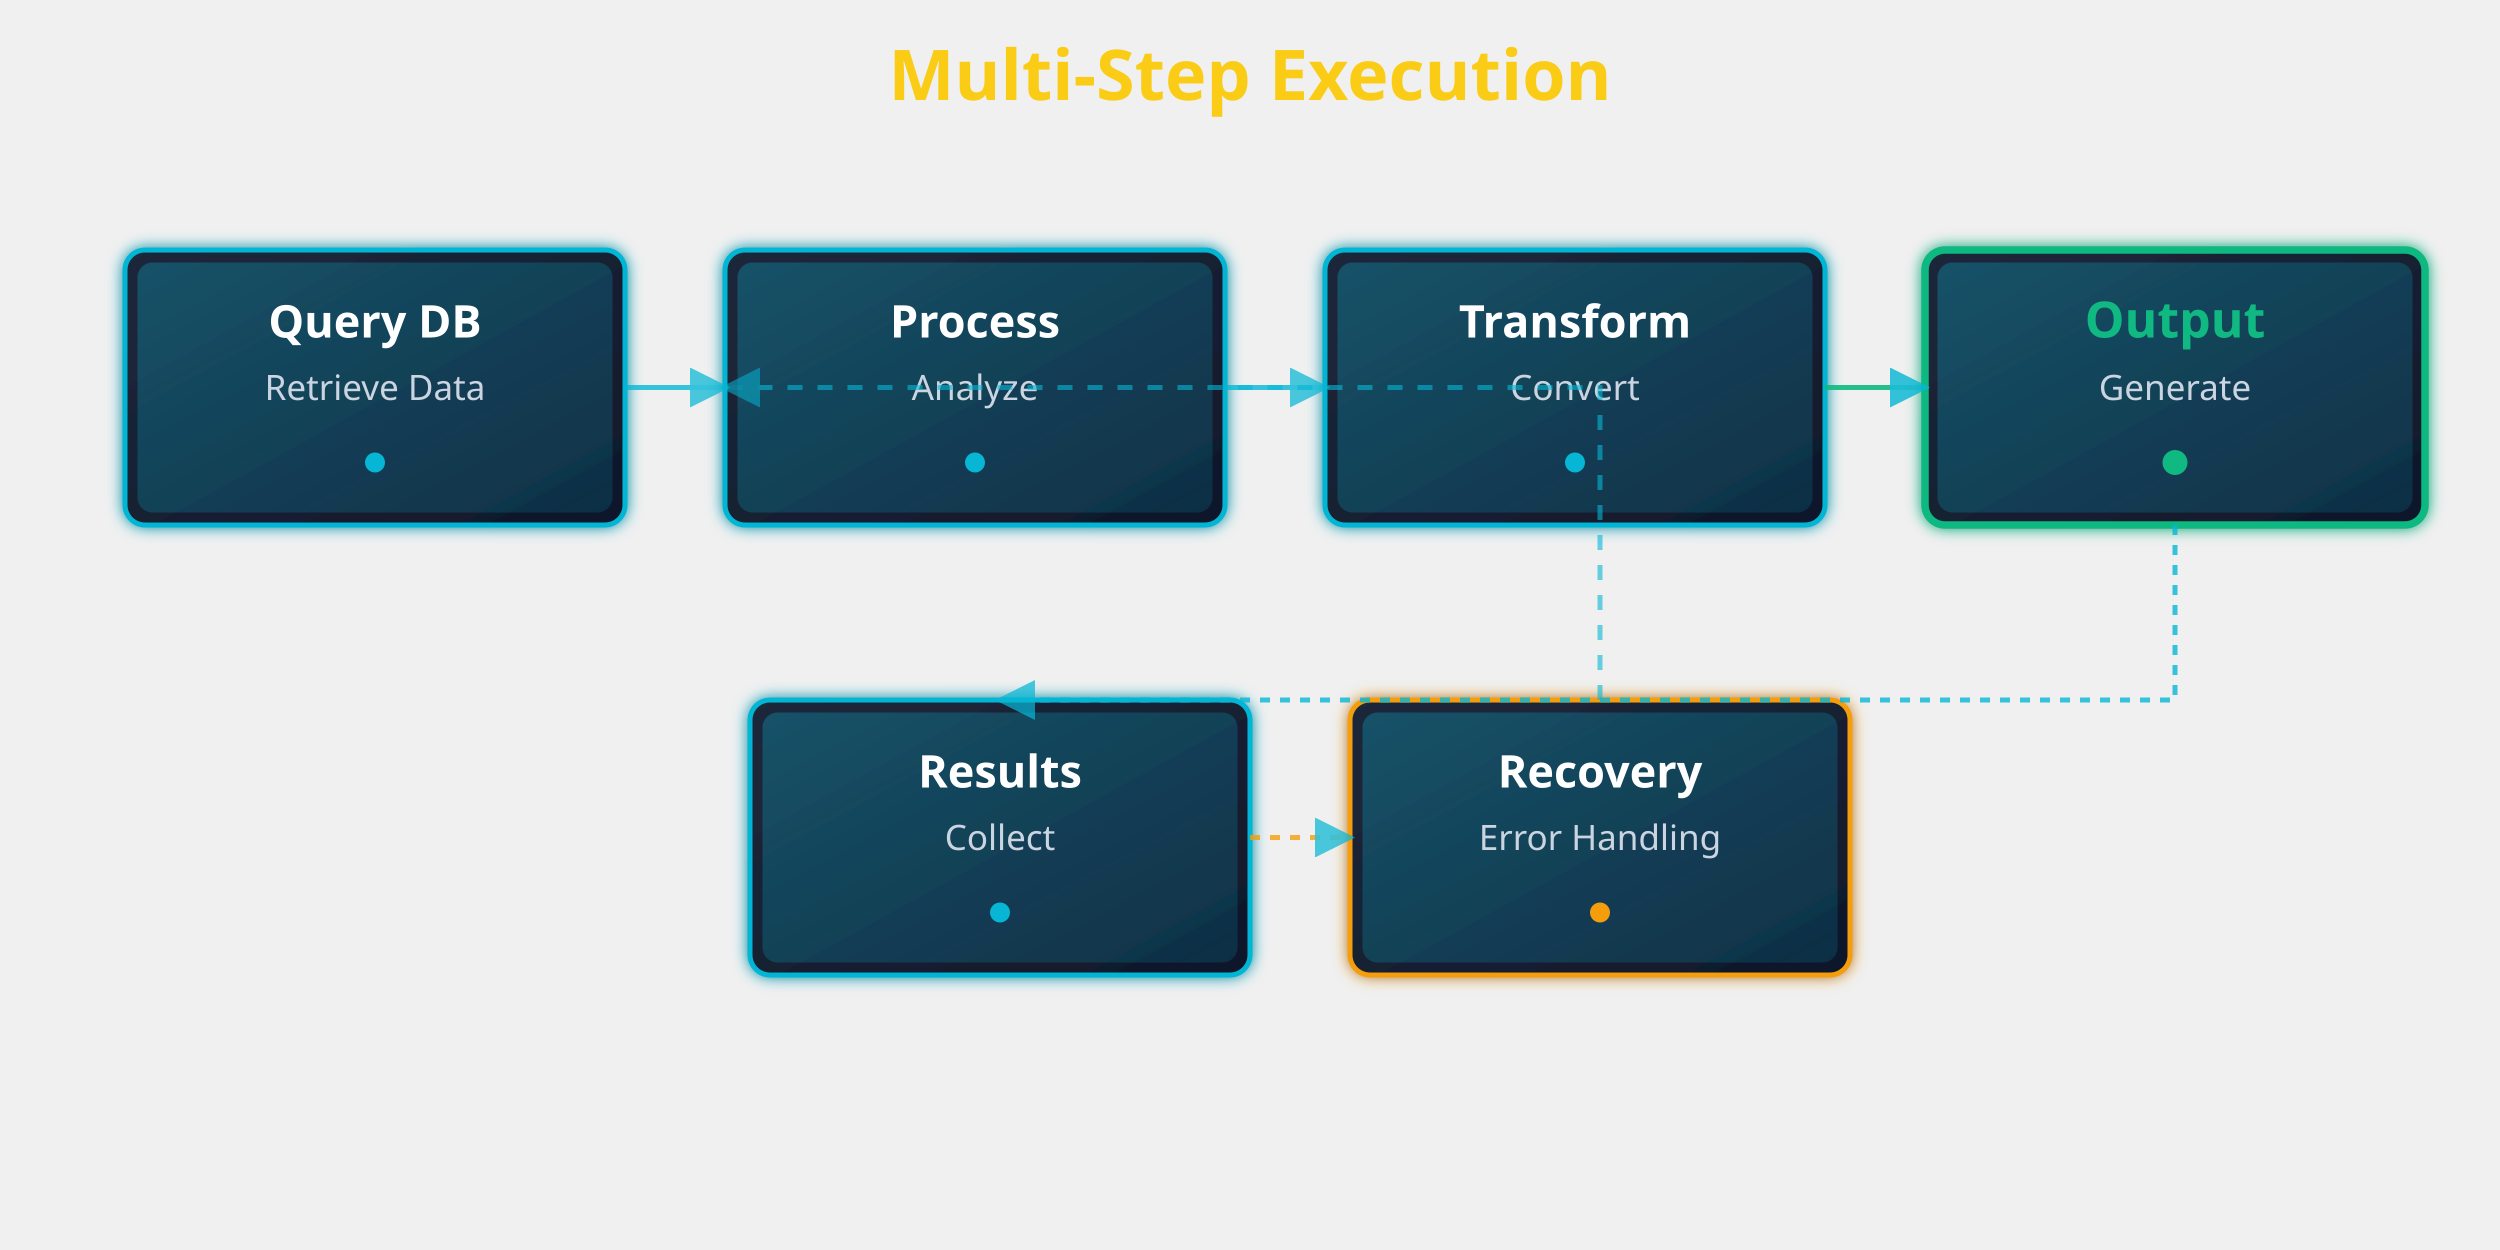
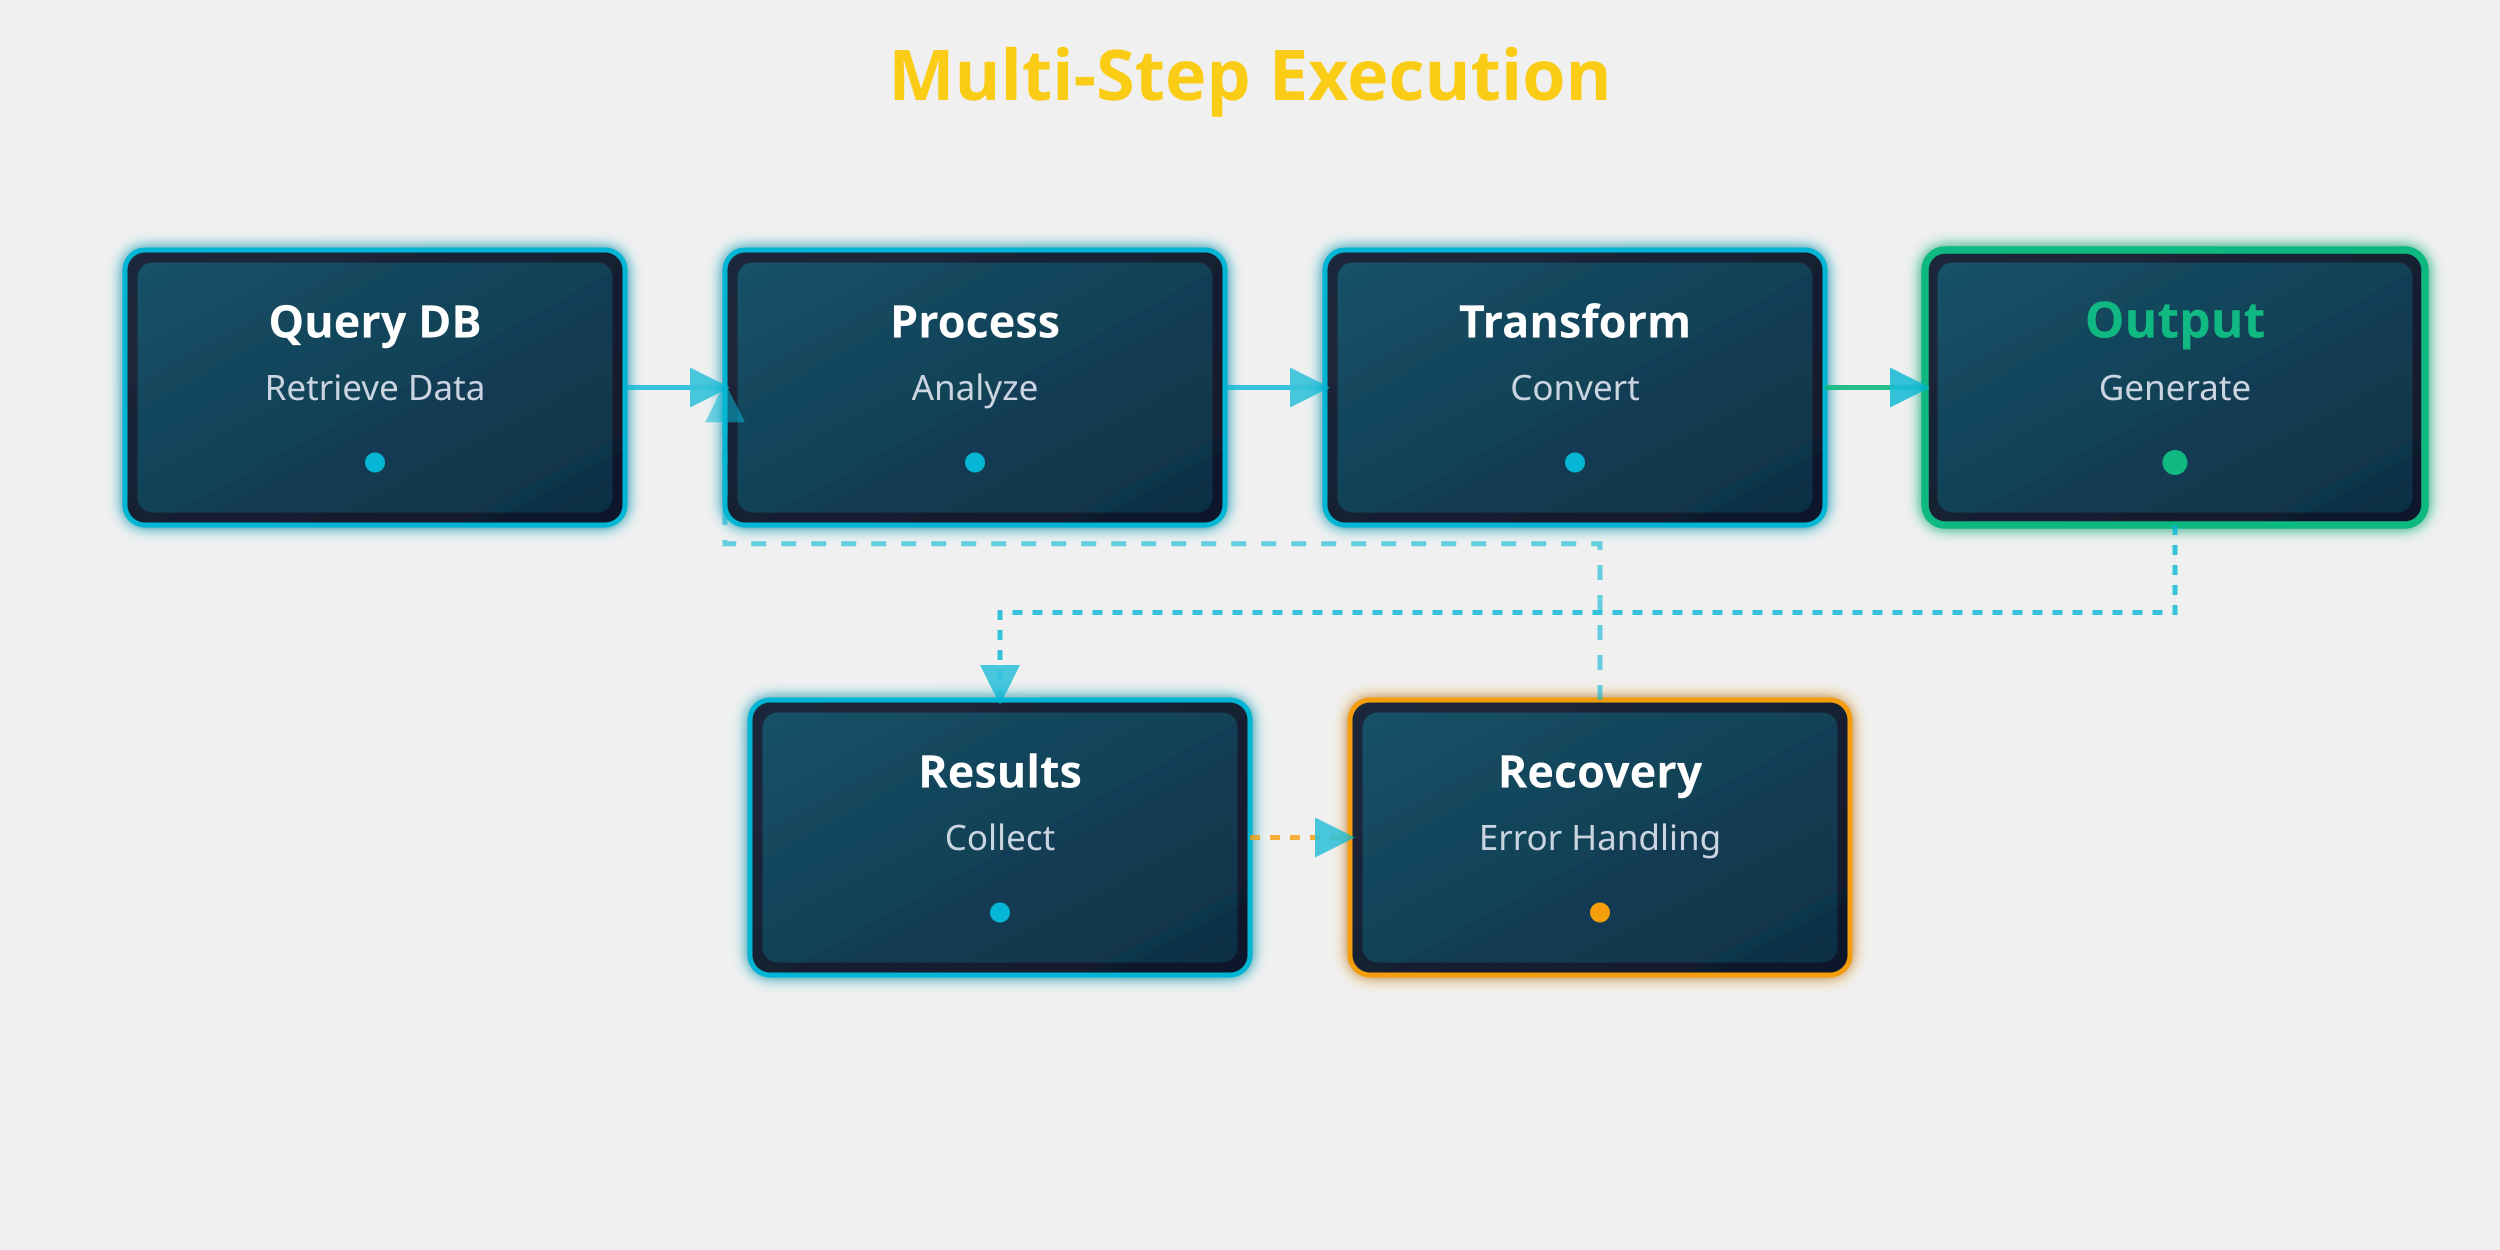
<svg xmlns="http://www.w3.org/2000/svg" width="1000" height="500" viewBox="0 0 1000 500">
  <defs>
    <linearGradient id="boxGrad" x1="0%" y1="0%" x2="100%" y2="100%">
      <stop offset="0%" style="stop-color:#1e293b;stop-opacity:1" />
      <stop offset="100%" style="stop-color:#0f172a;stop-opacity:1" />
    </linearGradient>
    <linearGradient id="cyanGrad" x1="0%" y1="0%" x2="100%" y2="100%">
      <stop offset="0%" style="stop-color:#06b6d4;stop-opacity:0.3" />
      <stop offset="100%" style="stop-color:#0891b2;stop-opacity:0.2" />
    </linearGradient>
    <filter id="glow">
      <feGaussianBlur stdDeviation="3" result="coloredBlur" />
      <feMerge>
        <feMergeNode in="coloredBlur" />
        <feMergeNode in="SourceGraphic" />
      </feMerge>
    </filter>
    <marker id="arrowhead" markerWidth="8" markerHeight="8" refX="7" refY="4" orient="auto">
      <polygon points="0 0, 8 4, 0 8" fill="#06b6d4" opacity="0.9" />
    </marker>
  </defs>
  <text x="500" y="40" font-family="system-ui, sans-serif" font-size="28" font-weight="bold" fill="#facc15" text-anchor="middle">Multi-Step Execution</text>
  <g transform="translate(50, 100)">
    <g>
      <rect x="0" y="0" width="200" height="110" rx="8" fill="url(#boxGrad)" stroke="#06b6d4" stroke-width="2" filter="url(#glow)" />
      <rect x="5" y="5" width="190" height="100" rx="6" fill="url(#cyanGrad)" />
      <text x="100" y="35" font-family="system-ui, sans-serif" font-size="18" font-weight="bold" fill="#ffffff" text-anchor="middle">Query DB</text>
      <text x="100" y="60" font-family="system-ui, sans-serif" font-size="14" fill="#cbd5e1" text-anchor="middle">Retrieve Data</text>
      <circle cx="100" cy="85" r="4" fill="#06b6d4" />
    </g>
    <g transform="translate(240, 0)">
      <rect x="0" y="0" width="200" height="110" rx="8" fill="url(#boxGrad)" stroke="#06b6d4" stroke-width="2" filter="url(#glow)" />
      <rect x="5" y="5" width="190" height="100" rx="6" fill="url(#cyanGrad)" />
      <text x="100" y="35" font-family="system-ui, sans-serif" font-size="18" font-weight="bold" fill="#ffffff" text-anchor="middle">Process</text>
      <text x="100" y="60" font-family="system-ui, sans-serif" font-size="14" fill="#cbd5e1" text-anchor="middle">Analyze</text>
      <circle cx="100" cy="85" r="4" fill="#06b6d4" />
    </g>
    <g transform="translate(480, 0)">
      <rect x="0" y="0" width="200" height="110" rx="8" fill="url(#boxGrad)" stroke="#06b6d4" stroke-width="2" filter="url(#glow)" />
      <rect x="5" y="5" width="190" height="100" rx="6" fill="url(#cyanGrad)" />
      <text x="100" y="35" font-family="system-ui, sans-serif" font-size="18" font-weight="bold" fill="#ffffff" text-anchor="middle">Transform</text>
      <text x="100" y="60" font-family="system-ui, sans-serif" font-size="14" fill="#cbd5e1" text-anchor="middle">Convert</text>
      <circle cx="100" cy="85" r="4" fill="#06b6d4" />
    </g>
    <g transform="translate(720, 0)">
      <rect x="0" y="0" width="200" height="110" rx="8" fill="url(#boxGrad)" stroke="#10b981" stroke-width="3" filter="url(#glow)" />
      <rect x="5" y="5" width="190" height="100" rx="6" fill="url(#cyanGrad)" />
      <text x="100" y="35" font-family="system-ui, sans-serif" font-size="20" font-weight="bold" fill="#10b981" text-anchor="middle">Output</text>
      <text x="100" y="60" font-family="system-ui, sans-serif" font-size="14" fill="#cbd5e1" text-anchor="middle">Generate</text>
      <circle cx="100" cy="85" r="5" fill="#10b981" />
    </g>
  </g>
  <g transform="translate(300, 280)">
    <g>
      <rect x="0" y="0" width="200" height="110" rx="8" fill="url(#boxGrad)" stroke="#06b6d4" stroke-width="2" filter="url(#glow)" />
      <rect x="5" y="5" width="190" height="100" rx="6" fill="url(#cyanGrad)" />
      <text x="100" y="35" font-family="system-ui, sans-serif" font-size="18" font-weight="bold" fill="#ffffff" text-anchor="middle">Results</text>
      <text x="100" y="60" font-family="system-ui, sans-serif" font-size="14" fill="#cbd5e1" text-anchor="middle">Collect</text>
      <circle cx="100" cy="85" r="4" fill="#06b6d4" />
    </g>
    <g transform="translate(240, 0)">
      <rect x="0" y="0" width="200" height="110" rx="8" fill="url(#boxGrad)" stroke="#f59e0b" stroke-width="2" filter="url(#glow)" />
      <rect x="5" y="5" width="190" height="100" rx="6" fill="url(#cyanGrad)" />
      <text x="100" y="35" font-family="system-ui, sans-serif" font-size="18" font-weight="bold" fill="#ffffff" text-anchor="middle">Recovery</text>
      <text x="100" y="60" font-family="system-ui, sans-serif" font-size="14" fill="#cbd5e1" text-anchor="middle">Error Handling</text>
      <circle cx="100" cy="85" r="4" fill="#f59e0b" />
    </g>
  </g>
  <path d="M 250 155.0 H 290" fill="none" stroke="#06b6d4" stroke-width="2" marker-end="url(#arrowhead)" opacity="0.8" />
  <path d="M 490 155.0 H 530" fill="none" stroke="#06b6d4" stroke-width="2" marker-end="url(#arrowhead)" opacity="0.8" />
  <path d="M 730 155.0 H 770" fill="none" stroke="#10b981" stroke-width="2" marker-end="url(#arrowhead)" opacity="0.9" />
-   <path d="M 870.0 210 V 280 H 400.0" fill="none" stroke="#06b6d4" stroke-width="2" stroke-dasharray="4,4" marker-end="url(#arrowhead)" opacity="0.8" />
+   <path d="M 870.0 210.0 V 245.0 H 400.0 V 280.0" fill="none" stroke="#06b6d4" stroke-width="2" stroke-dasharray="4,4" marker-end="url(#arrowhead)" opacity="0.8" />
  <path d="M 500 335.0 H 540" fill="none" stroke="#f59e0b" stroke-width="2" stroke-dasharray="4,4" marker-end="url(#arrowhead)" opacity="0.8" />
-   <path d="M 640.0 280 V 155.0 H 290" fill="none" stroke="#06b6d4" stroke-width="2" stroke-dasharray="6,6" marker-end="url(#arrowhead)" opacity="0.6" />
+   <path d="M 640.0 280.0 V 217.5 H 290.0 V 155.0" fill="none" stroke="#06b6d4" stroke-width="2" stroke-dasharray="6,6" marker-end="url(#arrowhead)" opacity="0.6" />
</svg>
